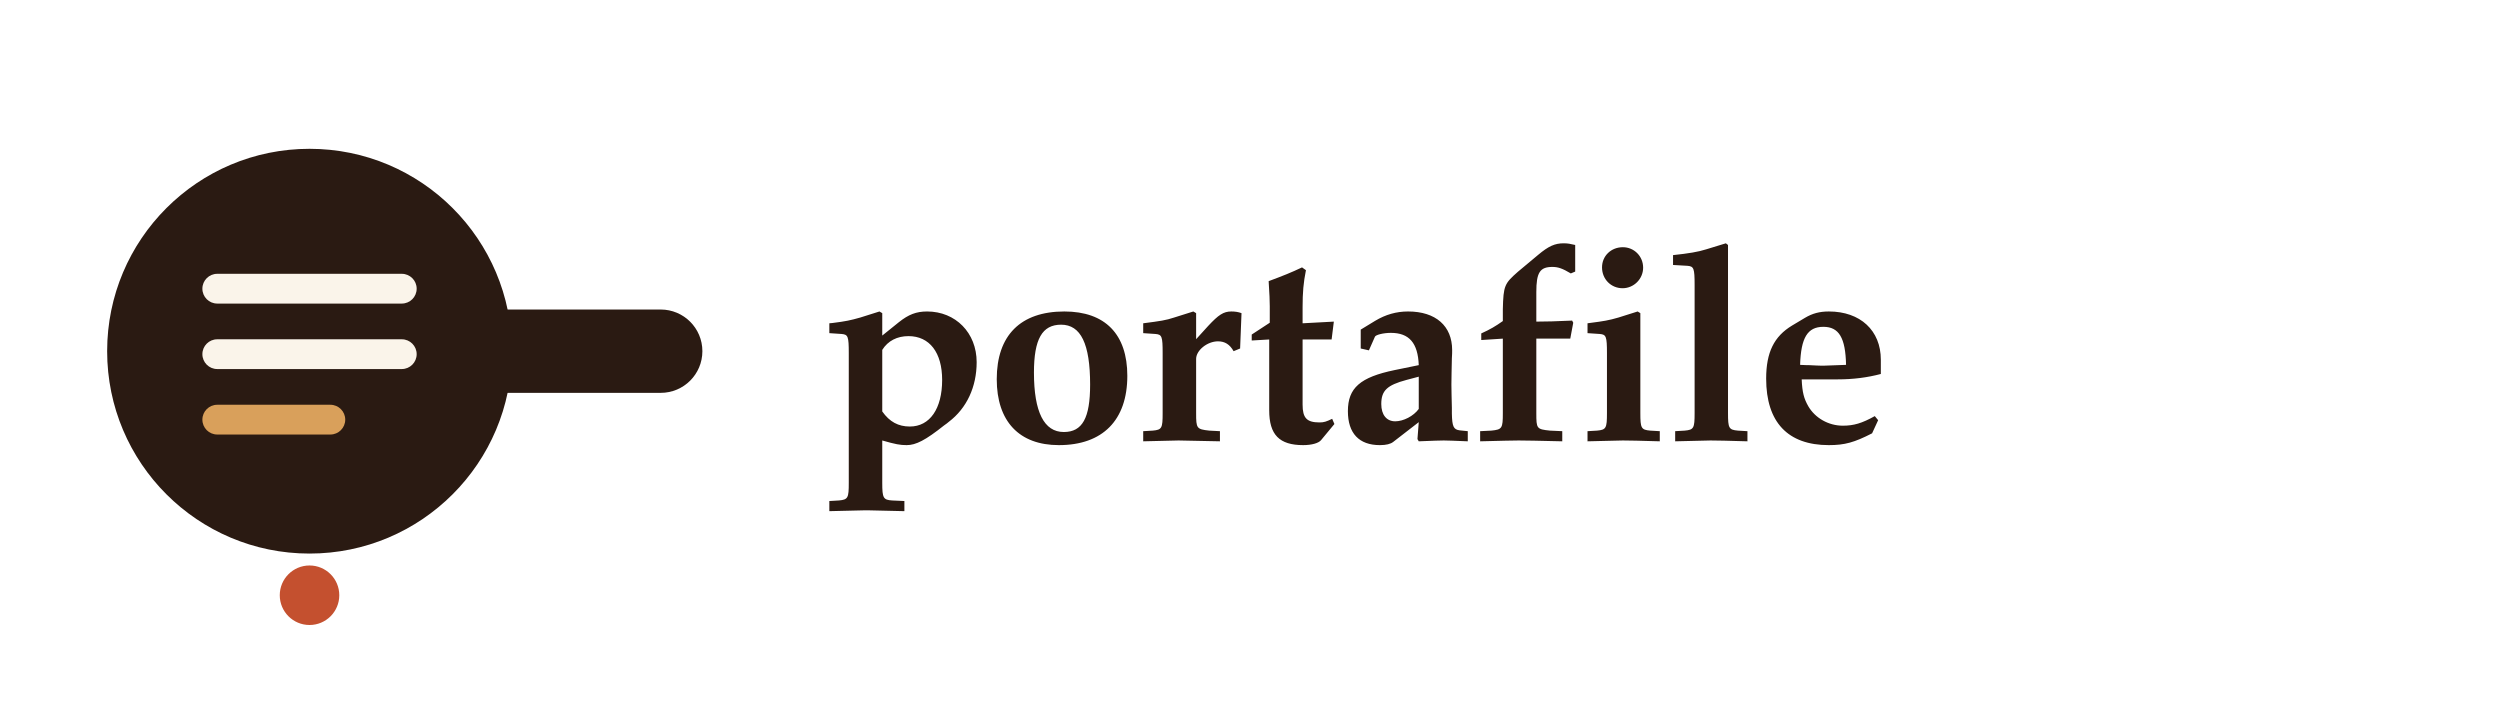
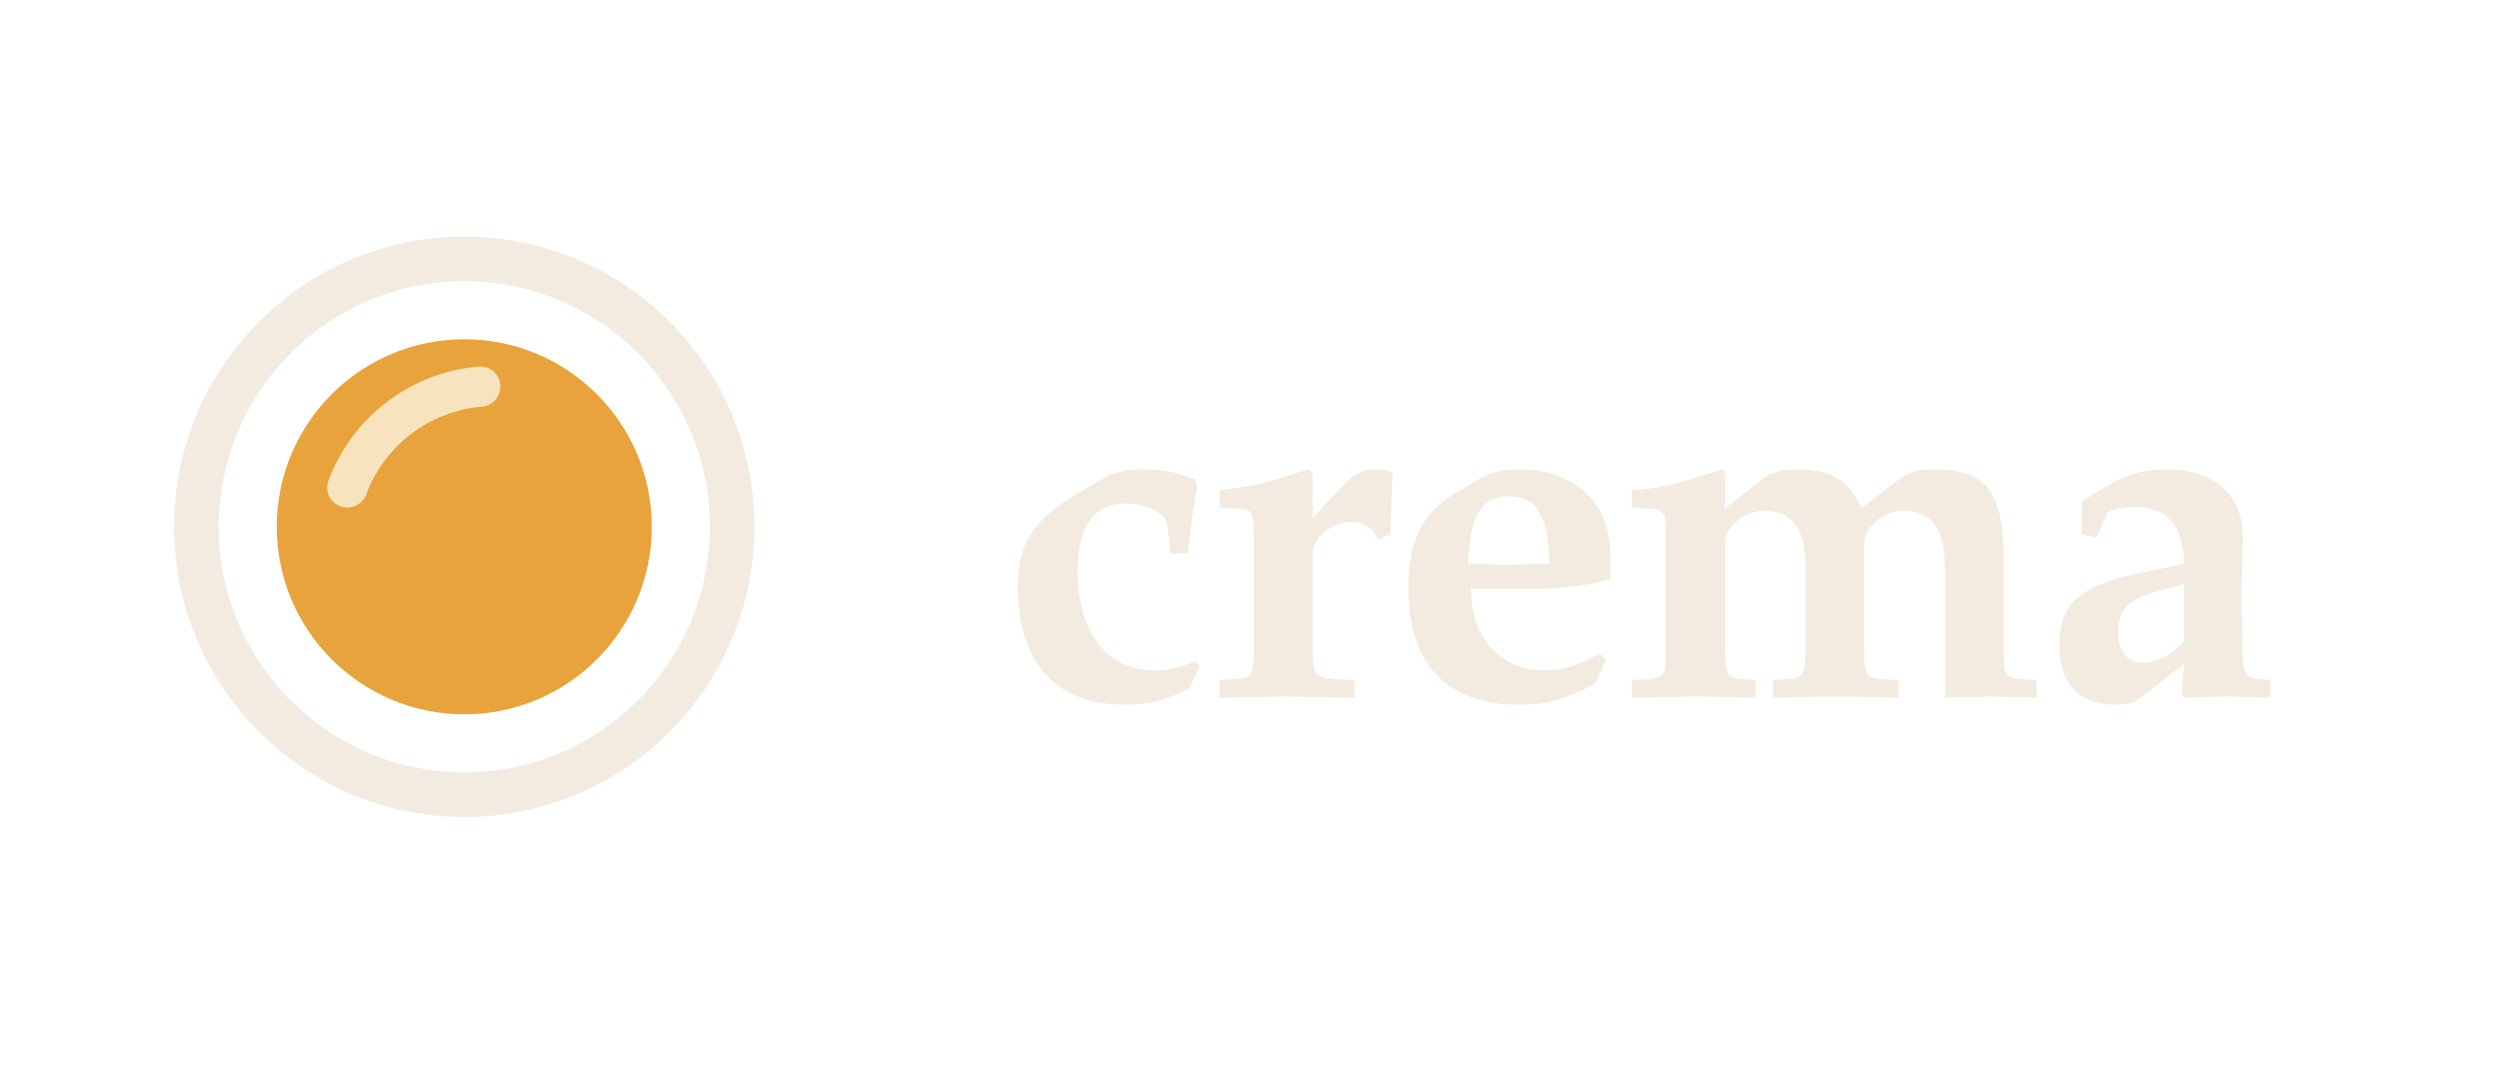
- <svg xmlns="http://www.w3.org/2000/svg" viewBox="0 0 420 120" role="img" aria-label="Portafile">
+ <svg xmlns="http://www.w3.org/2000/svg" viewBox="0 0 280 120" style="color:#F3EBE0" role="img" aria-label="Crema">
  <g>
-     <rect x="78" y="52" width="40" height="14" rx="7" fill="#2A1A12" />
-     <circle cx="52" cy="59" r="34" fill="#2A1A12" />
-     <rect x="34" y="46" width="36" height="5" rx="2.5" fill="#FAF4EA" />
-     <rect x="34" y="57" width="36" height="5" rx="2.5" fill="#FAF4EA" />
-     <rect x="34" y="68" width="24" height="5" rx="2.5" fill="#D9A05B" />
-     <circle cx="52" cy="100" r="5" fill="#C4502F" />
+     <circle cx="52" cy="59" r="30" fill="none" stroke="currentColor" stroke-width="5" />
+     <circle cx="52" cy="59" r="21" fill="#E8A33D" />
+     <path d="M38.9 54.6A17.5 17.5 0 0 1 53.8 43.3" fill="none" stroke="#F7E3BE" stroke-width="4.5" stroke-linecap="round" />
  </g>
-   <text x="138" y="74" font-family="Iowan Old Style, Palatino, Georgia, serif" font-size="46" font-weight="700" letter-spacing="-0.5" fill="#2A1A12">portafile</text>
+   <text x="112" y="78" font-family="Iowan Old Style, Palatino, Georgia, serif" font-size="54" font-weight="700" letter-spacing="-1" fill="currentColor">crema</text>
</svg>
